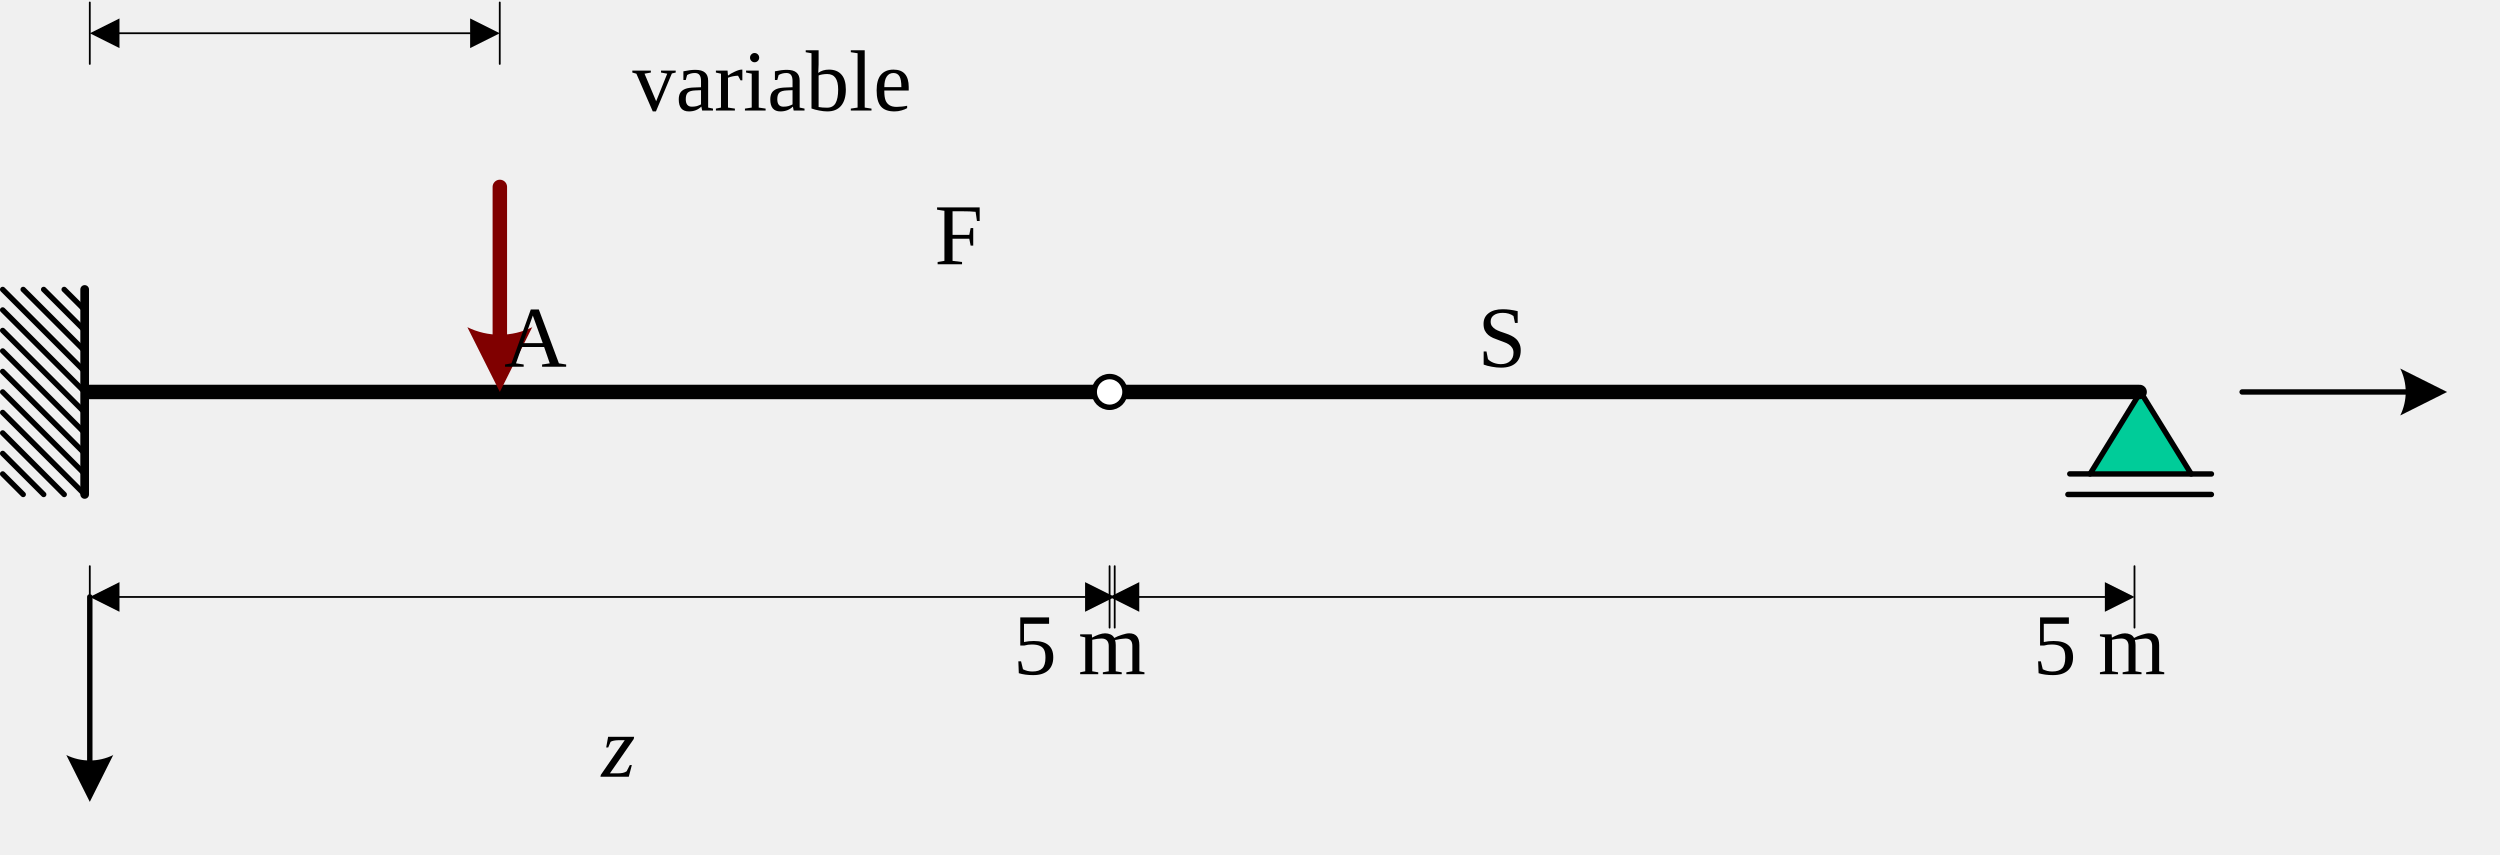
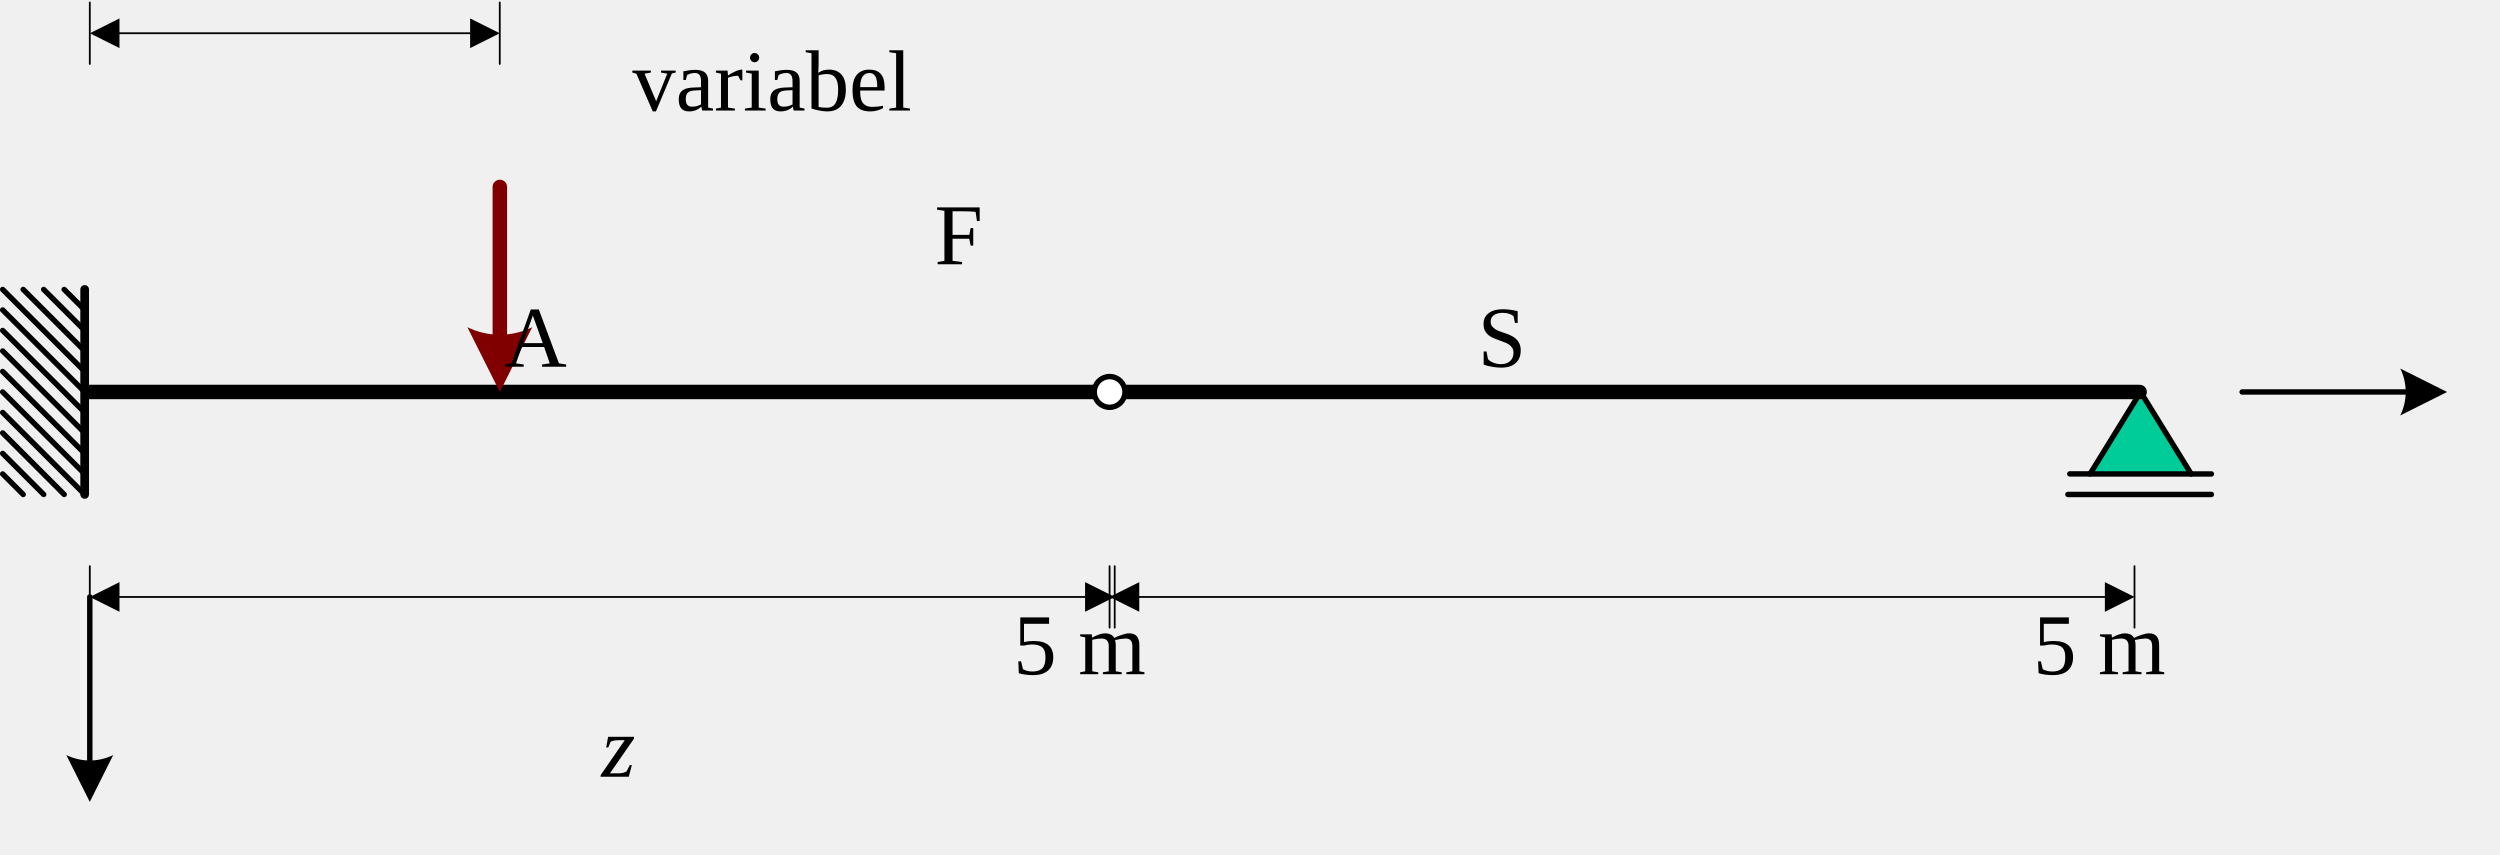
<svg xmlns="http://www.w3.org/2000/svg" xmlns:ns1="http://schemas.microsoft.com/visio/2003/SVGExtensions/" xmlns:xlink="http://www.w3.org/1999/xlink" width="4.802in" height="1.642in" viewBox="0 0 345.718 118.195" xml:space="preserve" color-interpolation-filters="sRGB" class="st17">
  <ns1:documentProperties ns1:langID="1043" ns1:metric="true" ns1:viewMarkup="false" />
  <style type="text/css">
	
		.st1 {fill:#00cc99;stroke:#000000;stroke-linecap:round;stroke-linejoin:round;stroke-width:0.75}
		.st2 {stroke:#000000;stroke-linecap:round;stroke-linejoin:round;stroke-width:0.75}
		.st3 {stroke:#000000;stroke-linecap:round;stroke-linejoin:round;stroke-width:2}
		.st4 {fill:#ffffff;stroke:#000000;stroke-linecap:round;stroke-linejoin:round;stroke-width:0.75}
		.st5 {marker-start:url(#mrkr5-24);stroke:#800000;stroke-linecap:round;stroke-linejoin:round;stroke-width:2}
		.st6 {fill:#800000;fill-opacity:1;stroke:#800000;stroke-opacity:1;stroke-width:0.442}
		.st7 {stroke:#000000;stroke-linecap:round;stroke-linejoin:round;stroke-width:0.25}
		.st8 {marker-end:url(#mrkr4-41);marker-start:url(#mrkr4-39);stroke:#000000;stroke-linecap:round;stroke-linejoin:round;stroke-width:0.25}
		.st9 {fill:#000000;fill-opacity:1;stroke:#000000;stroke-opacity:1;stroke-width:0.122}
		.st10 {fill:none;stroke:none;stroke-linecap:round;stroke-linejoin:round;stroke-width:0.75}
		.st11 {fill:#000000;font-family:Times New Roman;font-size:1em}
		.st12 {marker-end:url(#mrkr5-70);stroke:#000000;stroke-linecap:round;stroke-linejoin:round;stroke-width:0.75}
		.st13 {fill:#000000;fill-opacity:1;stroke:#000000;stroke-opacity:1;stroke-width:0.229}
		.st14 {fill:#000000;font-family:Times New Roman;font-size:1em;font-style:italic}
		.st15 {fill:none;stroke:none;stroke-linecap:round;stroke-linejoin:round;stroke-width:0.24}
		.st16 {stroke:#000000;stroke-linecap:round;stroke-linejoin:round;stroke-width:1.2}
		.st17 {fill:none;fill-rule:evenodd;font-size:12px;overflow:visible;stroke-linecap:square;stroke-miterlimit:3}
	
	</style>
  <defs id="Markers">
    <g id="lend5">
      <path d="M 2 1 L 0 0 L 1.981 -0.993 C 1.672 -0.365 1.673 0.373 1.985 1 " style="stroke:none" />
    </g>
    <marker id="mrkr5-24" class="st6" ns1:arrowType="5" ns1:arrowSize="2" ns1:setback="3.775" refX="3.775" orient="auto" markerUnits="strokeWidth" overflow="visible">
      <use xlink:href="#lend5" transform="scale(2.26) " />
    </marker>
    <g id="lend4">
      <path d="M 2 1 L 0 0 L 2 -1 L 2 1 " style="stroke:none" />
    </g>
    <marker id="mrkr4-39" class="st9" ns1:arrowType="4" ns1:arrowSize="1" ns1:setback="14.96" refX="14.96" orient="auto" markerUnits="strokeWidth" overflow="visible">
      <use xlink:href="#lend4" transform="scale(8.2) " />
    </marker>
    <marker id="mrkr4-41" class="st9" ns1:arrowType="4" ns1:arrowSize="1" ns1:setback="16.4" refX="-16.4" orient="auto" markerUnits="strokeWidth" overflow="visible">
      <use xlink:href="#lend4" transform="scale(-8.2,-8.2) " />
    </marker>
    <marker id="mrkr5-70" class="st13" ns1:arrowType="5" ns1:arrowSize="2" ns1:setback="7.63" refX="-7.63" orient="auto" markerUnits="strokeWidth" overflow="visible">
      <use xlink:href="#lend5" transform="scale(-4.36,-4.36) " />
    </marker>
  </defs>
  <g ns1:mID="0" ns1:index="1" ns1:groupContext="foregroundPage">
    <ns1:pageProperties ns1:drawingScale="0.0393701" ns1:pageScale="0.0393701" ns1:drawingUnits="24" ns1:shadowOffsetX="8.50394" ns1:shadowOffsetY="-8.50394" />
    <g id="group188-1" transform="translate(285.966,-49.8317)" ns1:mID="188" ns1:groupContext="group">
      <g id="group189-2" transform="translate(0.261477,-2.83465)" ns1:mID="189" ns1:groupContext="group">
        <g id="shape190-3" ns1:mID="190" ns1:groupContext="shape" transform="translate(2.79729,0)">
          <path d="M0 118.2 L13.99 118.2 L6.99 106.86 L0 118.2 Z" class="st1" />
        </g>
        <g id="shape191-5" ns1:mID="191" ns1:groupContext="shape" transform="translate(2.79729,236.39) rotate(180)">
          <path d="M0 118.2 L2.8 118.2" class="st2" />
        </g>
        <g id="shape192-8" ns1:mID="192" ns1:groupContext="shape" transform="translate(16.7838,0)">
          <path d="M0 118.2 L2.8 118.2" class="st2" />
        </g>
      </g>
      <g id="shape193-11" ns1:mID="193" ns1:groupContext="shape">
        <path d="M0 118.2 L19.84 118.2" class="st2" />
      </g>
    </g>
    <g id="shape194-14" ns1:mID="194" ns1:groupContext="shape" transform="translate(12.4223,-64.0049)">
      <path d="M0 118.2 L283.46 118.2" class="st3" />
    </g>
    <g id="shape195-17" ns1:mID="195" ns1:groupContext="shape" transform="translate(151.32,-61.8789)">
      <ellipse cx="2.126" cy="116.069" rx="2.126" ry="2.126" class="st4" />
    </g>
    <g id="shape196-19" ns1:mID="196" ns1:groupContext="shape" transform="translate(-49.0799,54.1902) rotate(-90)">
      <path d="M7.55 118.2 L7.91 118.2 L28.35 118.2" class="st5" />
    </g>
    <g id="group197-25" transform="translate(12.4222,-21.4852)" ns1:mID="197" ns1:groupContext="group">
      <g id="group198-26" transform="translate(0,-9.92126)" ns1:mID="198" ns1:groupContext="group">
        <g id="shape199-27" ns1:mID="199" ns1:groupContext="shape" transform="translate(118.195,109.691) rotate(90)">
          <path d="M0 118.2 L8.5 118.2" class="st7" />
        </g>
        <g id="shape200-30" ns1:mID="200" ns1:groupContext="shape" transform="translate(259.927,109.691) rotate(90)">
          <path d="M0 118.2 L8.5 118.2" class="st7" />
        </g>
        <g id="shape201-33" ns1:mID="201" ns1:groupContext="shape" transform="translate(0,-4.25197)">
          <path d="M3.74 118.2 L4.1 118.2 L137.63 118.2" class="st8" />
        </g>
      </g>
      <g id="shape202-42" ns1:mID="202" ns1:groupContext="shape">
        <ns1:textBlock ns1:margins="rect(4,4,4,4)" ns1:tabSpace="42.5197" />
        <ns1:textRect cx="70.866" cy="111.108" width="141.74" height="14.173" />
        <rect x="0" y="104.022" width="141.732" height="14.173" class="st10" />
        <text x="61.7" y="114.71" class="st11" ns1:langID="1043">
          <ns1:paragraph ns1:horizAlign="1" />
          <ns1:tabList />5 m</text>
      </g>
    </g>
    <g id="group215-45" transform="translate(12.4222,-99.4379)" ns1:mID="215" ns1:groupContext="group">
      <g id="group216-46" transform="translate(0,-9.92126)" ns1:mID="216" ns1:groupContext="group">
        <g id="shape217-47" ns1:mID="217" ns1:groupContext="shape" transform="translate(118.195,109.691) rotate(90)">
          <path d="M0 118.2 L8.5 118.2" class="st7" />
        </g>
        <g id="shape218-50" ns1:mID="218" ns1:groupContext="shape" transform="translate(174.888,109.691) rotate(90)">
          <path d="M0 118.2 L8.5 118.2" class="st7" />
        </g>
        <g id="shape219-53" ns1:mID="219" ns1:groupContext="shape" transform="translate(0,-4.25197)">
          <path d="M3.74 118.2 L4.1 118.2 L52.59 118.2" class="st8" />
        </g>
      </g>
      <g id="shape220-60" ns1:mID="220" ns1:groupContext="shape">
        <ns1:textBlock ns1:margins="rect(4,4,4,4)" ns1:tabSpace="42.5197" />
        <ns1:textRect cx="28.346" cy="111.108" width="56.7" height="14.173" />
        <rect x="0" y="104.022" width="56.693" height="14.173" class="st10" />
        <text x="9.02" y="114.71" class="st11" ns1:langID="1043">
          <ns1:paragraph ns1:horizAlign="1" />
-           <ns1:tabList />variable</text>
+           <ns1:tabList />variabel</text>
      </g>
    </g>
    <g id="group221-63" transform="translate(12.4222,-7.31194)" ns1:mID="221" ns1:groupContext="group">
      <g id="shape222-64" ns1:mID="222" ns1:groupContext="shape" transform="translate(118.195,89.8486) rotate(90)">
        <path d="M0 118.2 L22.62 118.2" class="st12" />
      </g>
      <g id="shape223-71" ns1:mID="223" ns1:groupContext="shape">
        <ns1:textBlock ns1:margins="rect(4,4,4,4)" ns1:tabSpace="42.5197" />
        <ns1:textRect cx="7.087" cy="111.108" width="14.18" height="14.173" />
        <rect x="0" y="104.022" width="14.173" height="14.173" class="st10" />
        <text x="4.75" y="114.71" class="st14" ns1:langID="1043">
          <ns1:paragraph ns1:horizAlign="1" />
          <ns1:tabList />z</text>
      </g>
    </g>
    <g id="group224-74" transform="translate(310.06,-49.8317)" ns1:mID="224" ns1:groupContext="group">
      <g id="shape225-75" ns1:mID="225" ns1:groupContext="shape" transform="translate(-1.35775E-12,-14.1732)">
        <path d="M0 118.2 L22.62 118.2" class="st12" />
      </g>
      <g id="shape226-80" ns1:mID="226" ns1:groupContext="shape" transform="translate(14.1732,1.42109E-14)">
        <ns1:textBlock ns1:margins="rect(4,4,4,4)" ns1:tabSpace="42.5197" />
        <ns1:textRect cx="7.087" cy="111.108" width="14.18" height="14.173" />
        <rect x="0" y="104.022" width="14.173" height="14.173" class="st10" />
        <text x="4.42" y="114.71" class="st14" ns1:langID="1043">
          <ns1:paragraph ns1:horizAlign="1" />
          <ns1:tabList />x</text>
      </g>
    </g>
    <g id="shape227-83" ns1:mID="227" ns1:groupContext="shape" transform="translate(11.7136,-64.0049)">
      <ns1:textBlock ns1:margins="rect(4,4,4,4)" ns1:tabSpace="42.5197" />
      <ns1:textRect cx="7.087" cy="111.108" width="14.18" height="14.173" />
      <rect x="0" y="104.022" width="14.173" height="14.173" class="st15" />
      <text x="4" y="114.71" class="st11" ns1:langID="1043">
        <ns1:paragraph ns1:horizAlign="1" />
        <ns1:tabList />A</text>
    </g>
    <g id="shape229-86" ns1:mID="229" ns1:groupContext="shape" transform="translate(288.8,-64.0049)">
      <ns1:textBlock ns1:margins="rect(4,4,4,4)" ns1:tabSpace="42.5197" />
      <ns1:textRect cx="7.087" cy="111.108" width="14.18" height="14.173" />
      <rect x="0" y="104.022" width="14.173" height="14.173" class="st15" />
      <text x="4" y="114.71" class="st11" ns1:langID="1043">
        <ns1:paragraph ns1:horizAlign="1" />
        <ns1:tabList />B</text>
    </g>
    <g id="shape230-89" ns1:mID="230" ns1:groupContext="shape" transform="translate(146.359,-64.0049)">
      <ns1:textBlock ns1:margins="rect(4,4,4,4)" ns1:tabSpace="42.5197" />
      <ns1:textRect cx="7.087" cy="111.108" width="14.18" height="14.173" />
      <rect x="0" y="104.022" width="14.173" height="14.173" class="st15" />
      <text x="4" y="114.71" class="st11" ns1:langID="1043">
        <ns1:paragraph ns1:horizAlign="1" />
        <ns1:tabList />S</text>
    </g>
    <g id="shape231-92" ns1:mID="231" ns1:groupContext="shape" transform="translate(71.2411,-78.1781)">
      <ns1:textBlock ns1:margins="rect(4,4,4,4)" ns1:tabSpace="42.5197" />
      <ns1:textRect cx="7.087" cy="111.108" width="14.18" height="14.173" />
      <rect x="0" y="104.022" width="14.173" height="14.173" class="st15" />
      <text x="4" y="114.71" class="st11" ns1:langID="1043">
        <ns1:paragraph ns1:horizAlign="1" />
        <ns1:tabList />F</text>
    </g>
    <g id="group314-95" transform="translate(0.375,-49.8316)" ns1:mID="314" ns1:groupContext="group">
      <g id="shape315-96" ns1:mID="315" ns1:groupContext="shape" transform="translate(129.534,89.8486) rotate(90)">
        <path d="M0 118.2 L28.35 118.2" class="st16" />
      </g>
      <g id="shape316-99" ns1:mID="316" ns1:groupContext="shape" transform="translate(92.0805,6.27208) rotate(45)">
        <path d="M0 118.2 L4.01 118.2" class="st2" />
      </g>
      <g id="shape317-102" ns1:mID="317" ns1:groupContext="shape" transform="translate(89.2458,6.27208) rotate(45)">
        <path d="M0 118.2 L8.02 118.2" class="st2" />
      </g>
      <g id="shape318-105" ns1:mID="318" ns1:groupContext="shape" transform="translate(86.4112,6.27208) rotate(45)">
        <path d="M0 118.2 L12.03 118.2" class="st2" />
      </g>
      <g id="shape319-108" ns1:mID="319" ns1:groupContext="shape" transform="translate(83.5766,6.27208) rotate(45)">
        <path d="M0 118.2 L16.04 118.2" class="st2" />
      </g>
      <g id="shape320-111" ns1:mID="320" ns1:groupContext="shape" transform="translate(83.5766,9.10673) rotate(45)">
        <path d="M0 118.2 L16.04 118.2" class="st2" />
      </g>
      <g id="shape321-114" ns1:mID="321" ns1:groupContext="shape" transform="translate(83.5766,11.9414) rotate(45)">
        <path d="M0 118.2 L16.04 118.2" class="st2" />
      </g>
      <g id="shape322-117" ns1:mID="322" ns1:groupContext="shape" transform="translate(83.5766,14.776) rotate(45)">
        <path d="M0 118.2 L16.04 118.2" class="st2" />
      </g>
      <g id="shape323-120" ns1:mID="323" ns1:groupContext="shape" transform="translate(83.5766,17.6107) rotate(45)">
        <path d="M0 118.2 L16.04 118.2" class="st2" />
      </g>
      <g id="shape324-123" ns1:mID="324" ns1:groupContext="shape" transform="translate(83.5766,20.4453) rotate(45)">
        <path d="M0 118.2 L16.04 118.2" class="st2" />
      </g>
      <g id="shape325-126" ns1:mID="325" ns1:groupContext="shape" transform="translate(83.5766,23.28) rotate(45)">
        <path d="M0 118.2 L16.04 118.2" class="st2" />
      </g>
      <g id="shape326-129" ns1:mID="326" ns1:groupContext="shape" transform="translate(83.5766,26.1146) rotate(45)">
        <path d="M0 118.2 L12.03 118.2" class="st2" />
      </g>
      <g id="shape327-132" ns1:mID="327" ns1:groupContext="shape" transform="translate(83.5766,28.9492) rotate(45)">
        <path d="M0 118.2 L8.02 118.2" class="st2" />
      </g>
      <g id="shape328-135" ns1:mID="328" ns1:groupContext="shape" transform="translate(83.5766,31.7839) rotate(45)">
        <path d="M0 118.2 L4.01 118.2" class="st2" />
      </g>
    </g>
    <g id="group335-138" transform="translate(153.446,-21.4852)" ns1:mID="335" ns1:groupContext="group">
      <g id="group336-139" transform="translate(0,-9.92126)" ns1:mID="336" ns1:groupContext="group">
        <g id="shape337-140" ns1:mID="337" ns1:groupContext="shape" transform="translate(118.195,109.691) rotate(90)">
          <path d="M0 118.2 L8.5 118.2" class="st7" />
        </g>
        <g id="shape338-143" ns1:mID="338" ns1:groupContext="shape" transform="translate(259.927,109.691) rotate(90)">
          <path d="M0 118.2 L8.5 118.2" class="st7" />
        </g>
        <g id="shape339-146" ns1:mID="339" ns1:groupContext="shape" transform="translate(0,-4.25197)">
          <path d="M3.74 118.2 L4.1 118.2 L137.63 118.2" class="st8" />
        </g>
      </g>
      <g id="shape340-153" ns1:mID="340" ns1:groupContext="shape">
        <ns1:textBlock ns1:margins="rect(4,4,4,4)" ns1:tabSpace="42.5197" />
        <ns1:textRect cx="70.866" cy="111.108" width="141.74" height="14.173" />
        <rect x="0" y="104.022" width="141.732" height="14.173" class="st10" />
        <text x="61.7" y="114.71" class="st11" ns1:langID="1043">
          <ns1:paragraph ns1:horizAlign="1" />
          <ns1:tabList />5 m</text>
      </g>
    </g>
  </g>
</svg>
